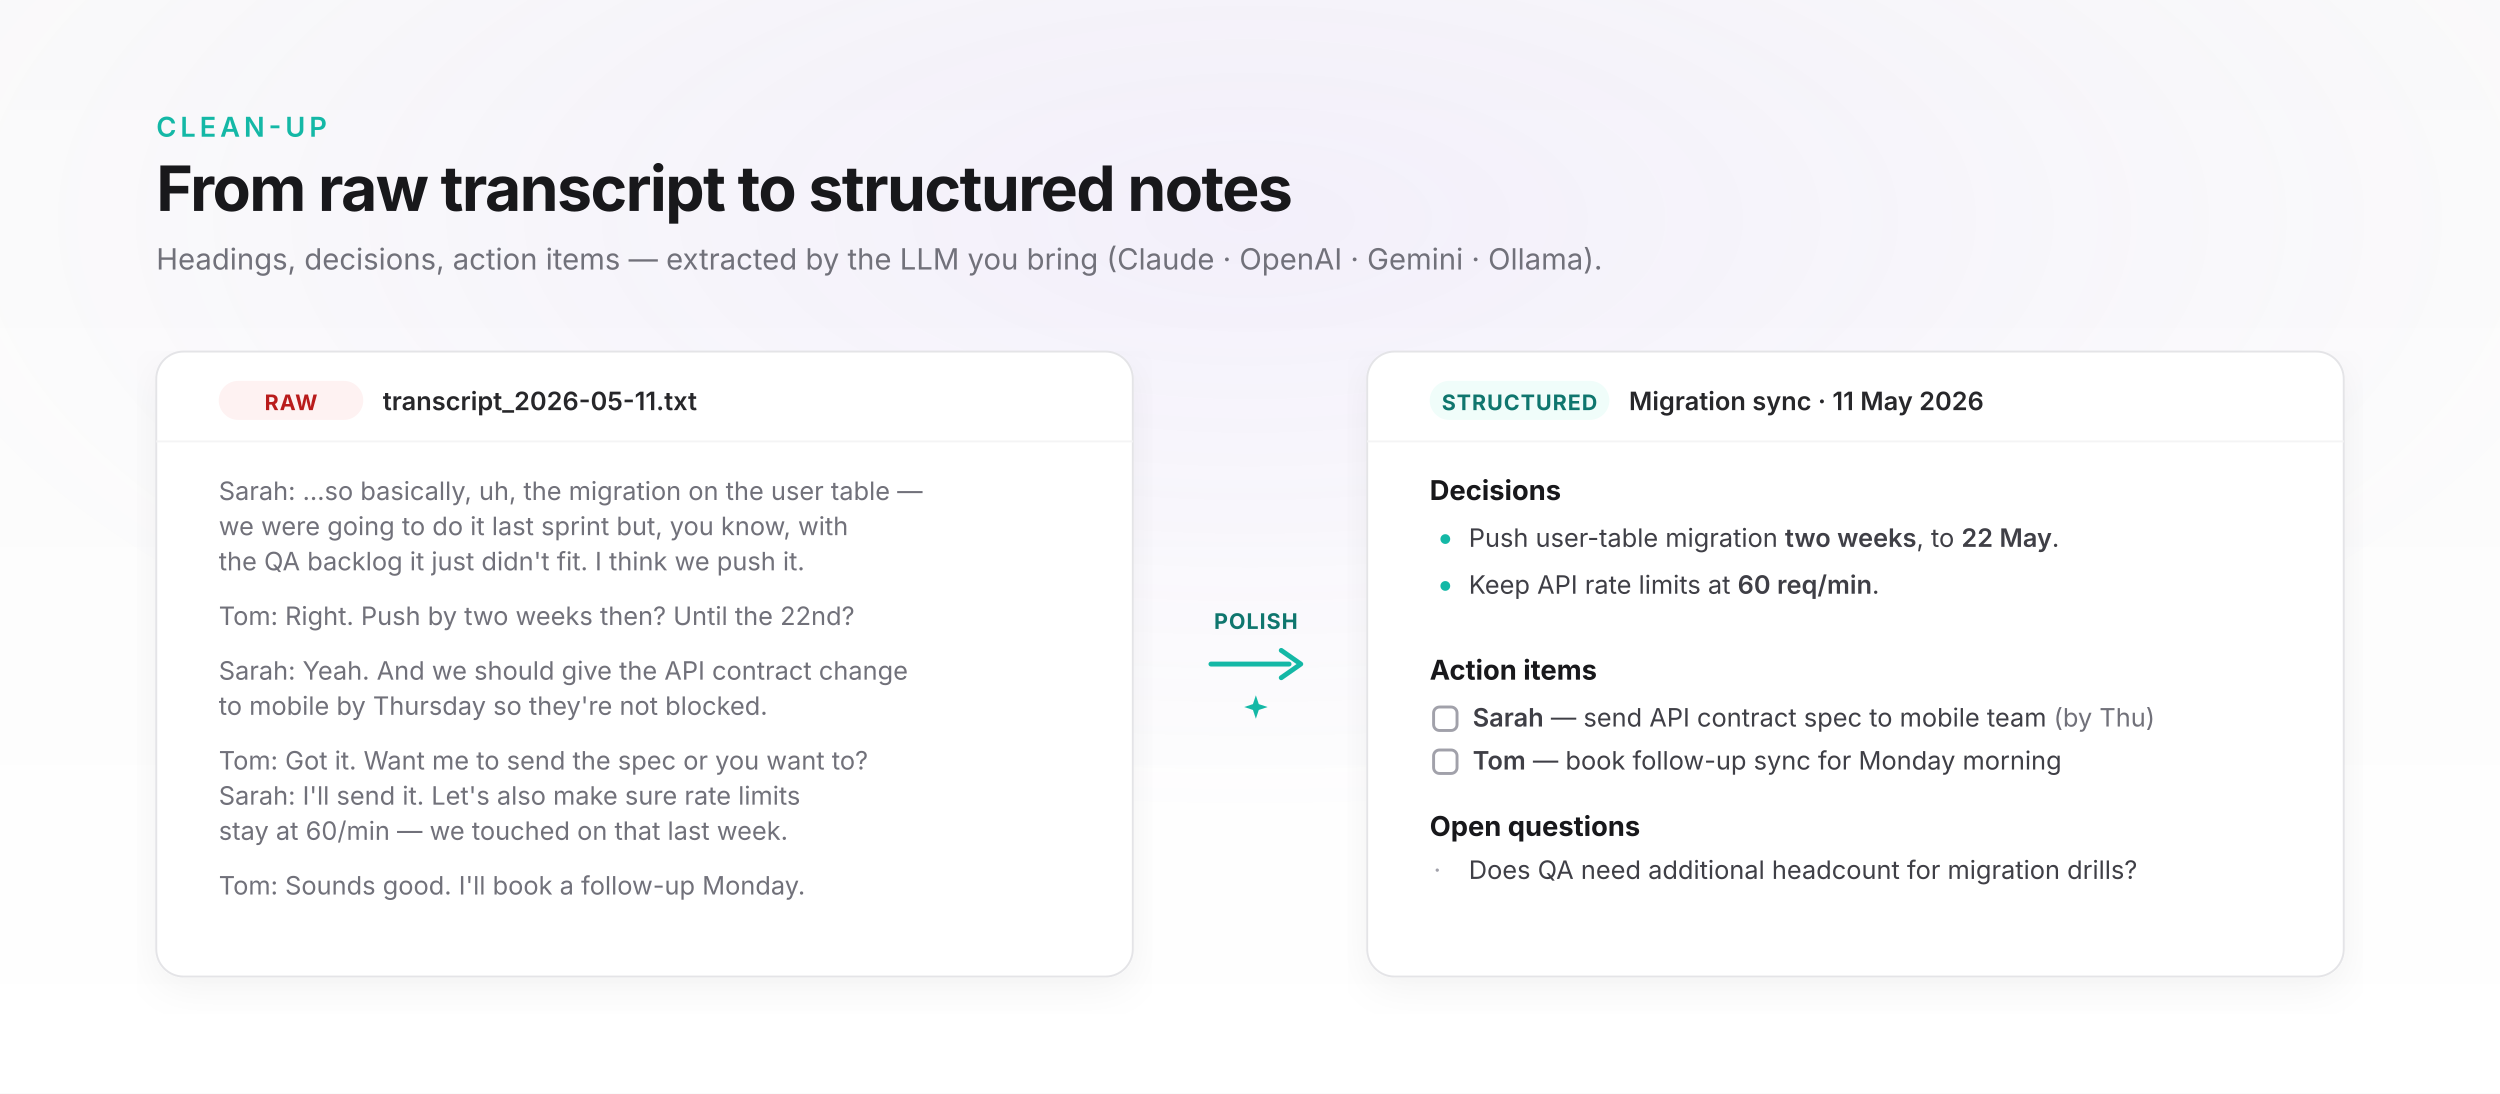
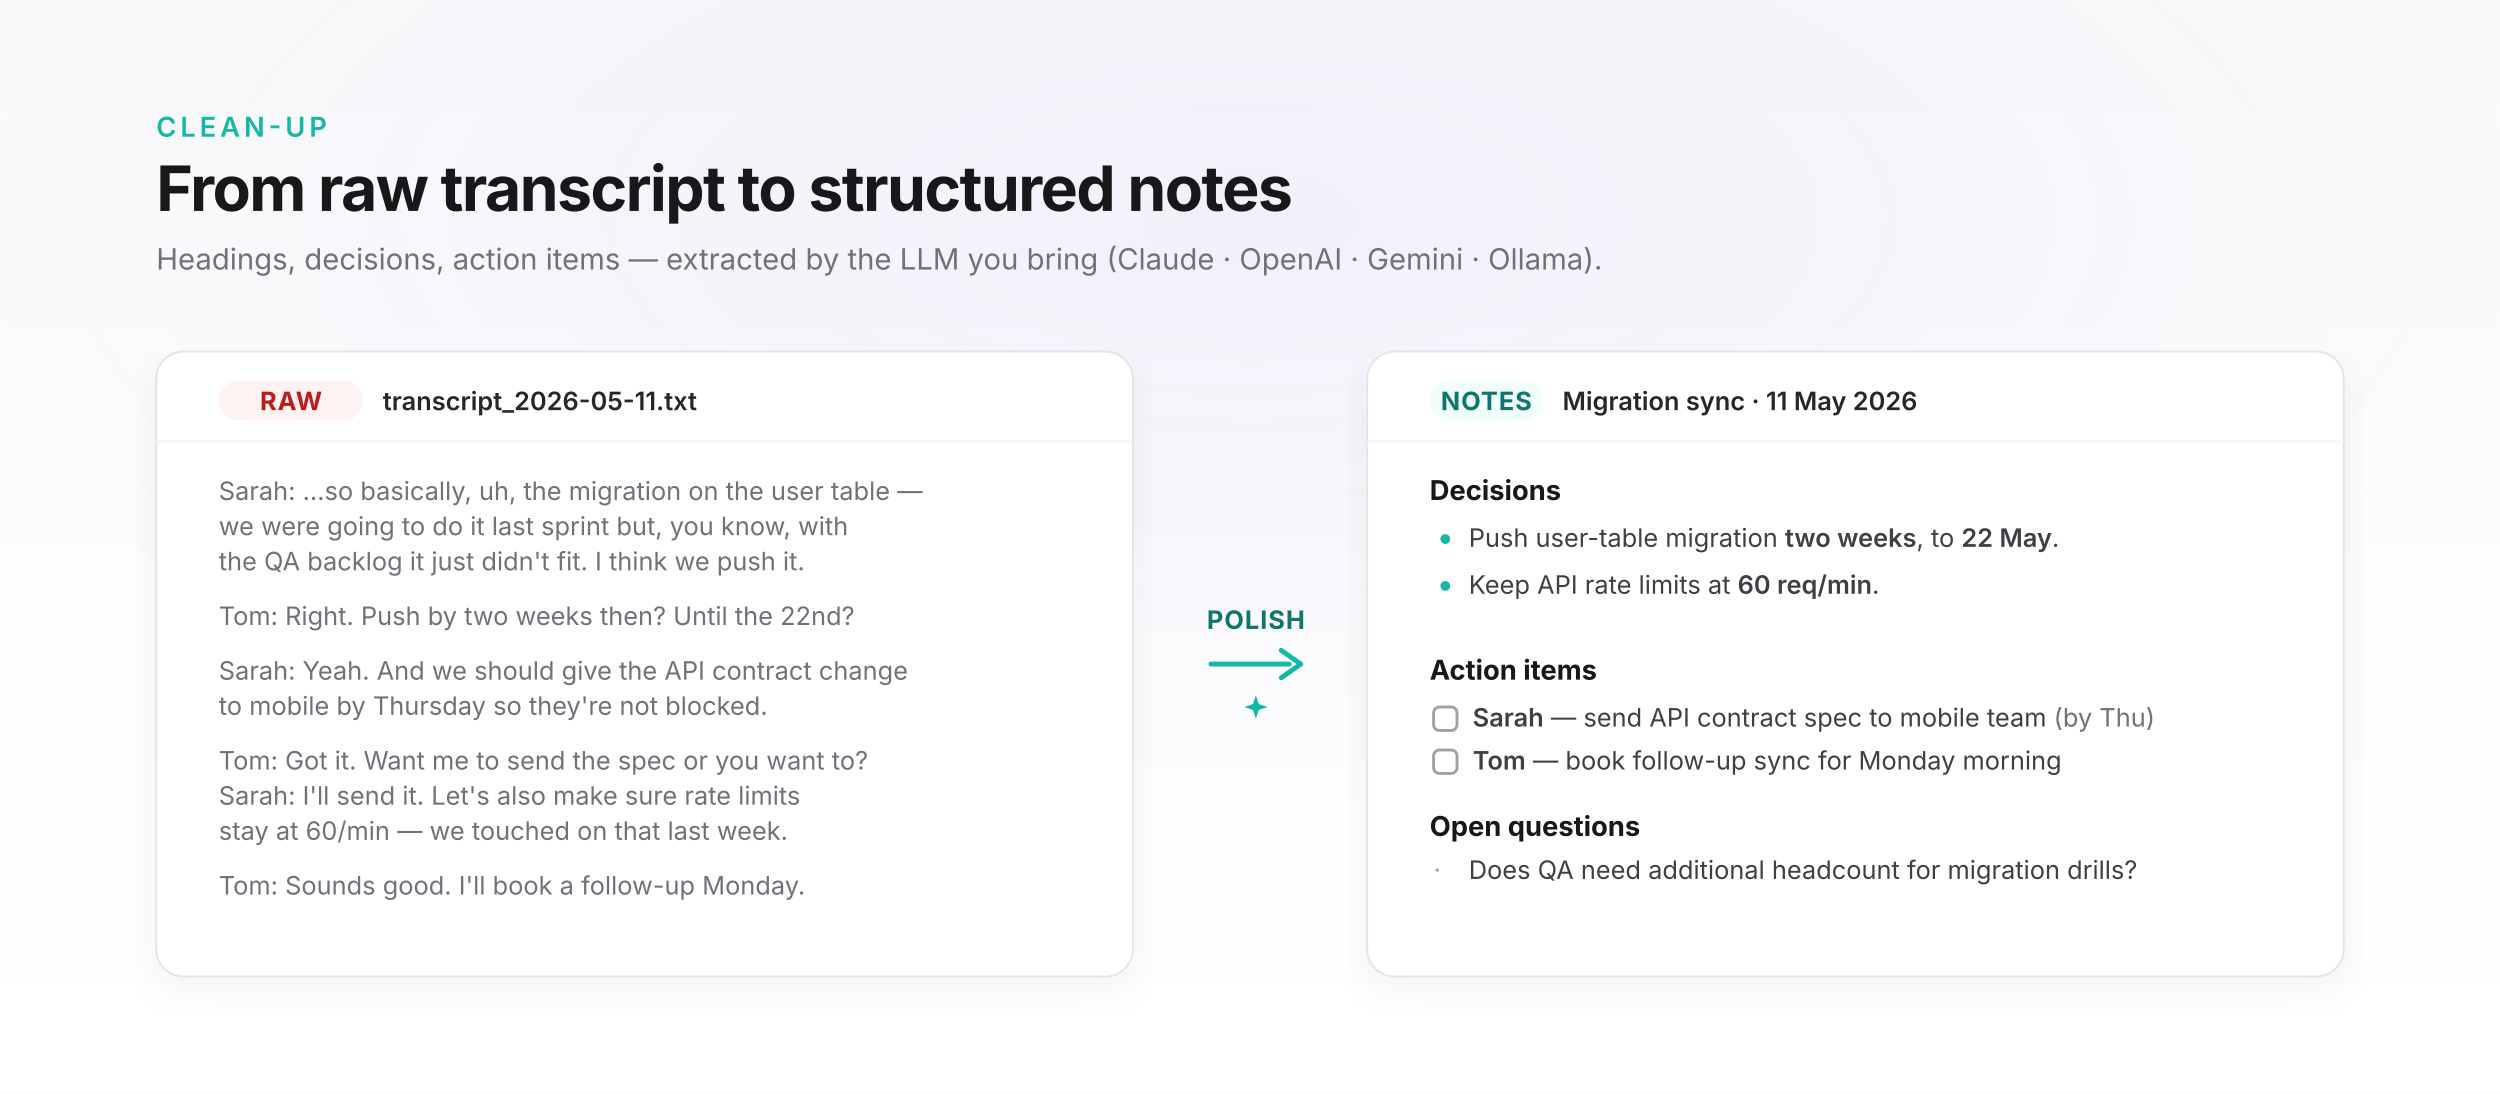
<svg xmlns="http://www.w3.org/2000/svg" viewBox="0 0 1280 560" role="img" aria-label="Note cleanup — turn raw transcripts into structured notes">
  <defs>
    <linearGradient id="bg-nc" x1="0" y1="0" x2="0" y2="1">
      <stop offset="0%" stop-color="#FAFAFA" />
      <stop offset="100%" stop-color="#FFFFFF" />
    </linearGradient>
    <radialGradient id="purpleGlow-nc" cx="50%" cy="20%" r="55%">
      <stop offset="0%" stop-color="#8B5CF6" stop-opacity="0.07" />
      <stop offset="100%" stop-color="#8B5CF6" stop-opacity="0" />
    </radialGradient>
    <filter id="cardShadow-nc" x="-2%" y="-2%" width="104%" height="108%">
      <feDropShadow dx="0" dy="6" stdDeviation="10" flood-color="#000000" flood-opacity="0.05" />
    </filter>
  </defs>
  <rect width="1280" height="560" fill="url(#bg-nc)" />
  <rect width="1280" height="560" fill="url(#purpleGlow-nc)" />
  <text x="80" y="70" font-family="-apple-system, BlinkMacSystemFont, 'Segoe UI', Inter, system-ui, sans-serif" font-size="14" font-weight="600" fill="#14B8A6" letter-spacing="2">CLEAN-UP</text>
  <text x="80" y="108" font-family="-apple-system, BlinkMacSystemFont, 'Segoe UI', Inter, system-ui, sans-serif" font-size="32" font-weight="700" fill="#18181B" letter-spacing="-0.8">From raw transcript to structured notes</text>
  <text x="80" y="138" font-family="-apple-system, BlinkMacSystemFont, 'Segoe UI', Inter, system-ui, sans-serif" font-size="15" font-weight="400" fill="#71717A">Headings, decisions, action items — extracted by the LLM you bring (Claude · OpenAI · Gemini · Ollama).</text>
  <g filter="url(#cardShadow-nc)">
    <rect x="80" y="180" width="500" height="320" rx="14" ry="14" fill="#FFFFFF" stroke="#E4E4E7" stroke-width="1" />
  </g>
  <line x1="80" y1="226" x2="580" y2="226" stroke="#F4F4F5" stroke-width="1" />
  <g transform="translate(112, 207)">
    <rect x="0" y="-12" width="74" height="20" rx="10" fill="#FEF2F2" />
-     <text x="37" y="3" text-anchor="middle" font-family="-apple-system, BlinkMacSystemFont, 'Segoe UI', Inter, system-ui, sans-serif" font-size="11" font-weight="700" fill="#B91C1C" letter-spacing="0.5">RAW</text>
+     <text x="37" y="3" text-anchor="middle" font-family="-apple-system, BlinkMacSystemFont, 'Segoe UI', Inter, system-ui, sans-serif" font-size="13" font-weight="700" fill="#B91C1C" letter-spacing="0.5">RAW</text>
    <text x="84" y="3" font-family="-apple-system, BlinkMacSystemFont, 'Segoe UI', Inter, system-ui, sans-serif" font-size="13" font-weight="600" fill="#27272A">transcript_2026-05-11.txt</text>
  </g>
  <g transform="translate(112, 256)" font-family="-apple-system, BlinkMacSystemFont, 'Segoe UI', Inter, system-ui, sans-serif" font-size="13" fill="#71717A">
    <text y="0">Sarah: ...so basically, uh, the migration on the user table —</text>
    <text y="18">we were going to do it last sprint but, you know, with</text>
    <text y="36">the QA backlog it just didn't fit. I think we push it.</text>
    <text y="64">Tom: Right. Push by two weeks then? Until the 22nd?</text>
    <text y="92">Sarah: Yeah. And we should give the API contract change</text>
    <text y="110">to mobile by Thursday so they're not blocked.</text>
    <text y="138">Tom: Got it. Want me to send the spec or you want to?</text>
    <text y="156">Sarah: I'll send it. Let's also make sure rate limits</text>
    <text y="174">stay at 60/min — we touched on that last week.</text>
    <text y="202">Tom: Sounds good. I'll book a follow-up Monday.</text>
  </g>
  <g transform="translate(620, 340)">
    <line x1="0" y1="0" x2="40" y2="0" stroke="#14B8A6" stroke-width="2.5" stroke-linecap="round" />
    <path d="M 36 -7 L 46 0 L 36 7" fill="none" stroke="#14B8A6" stroke-width="2.5" stroke-linecap="round" stroke-linejoin="round" />
-     <text x="23" y="-18" text-anchor="middle" font-family="-apple-system, BlinkMacSystemFont, 'Segoe UI', Inter, system-ui, sans-serif" font-size="11" font-weight="700" fill="#0F766E" letter-spacing="0.5">POLISH</text>
+     <text x="23" y="-18" text-anchor="middle" font-family="-apple-system, BlinkMacSystemFont, 'Segoe UI', Inter, system-ui, sans-serif" font-size="13" font-weight="700" fill="#0F766E" letter-spacing="0.5">POLISH</text>
    <g transform="translate(23, 22)">
      <path d="M 0 -6 L 1.5 -1.5 L 6 0 L 1.5 1.5 L 0 6 L -1.5 1.5 L -6 0 L -1.5 -1.5 Z" fill="#14B8A6" />
    </g>
  </g>
  <g filter="url(#cardShadow-nc)">
    <rect x="700" y="180" width="500" height="320" rx="14" ry="14" fill="#FFFFFF" stroke="#E4E4E7" stroke-width="1" />
  </g>
  <line x1="700" y1="226" x2="1200" y2="226" stroke="#F4F4F5" stroke-width="1" />
  <g transform="translate(732, 207)">
-     <rect x="0" y="-12" width="92" height="20" rx="10" fill="#F0FDFA" />
-     <text x="46" y="3" text-anchor="middle" font-family="-apple-system, BlinkMacSystemFont, 'Segoe UI', Inter, system-ui, sans-serif" font-size="11" font-weight="700" fill="#0F766E" letter-spacing="0.5">STRUCTURED</text>
-     <text x="102" y="3" font-family="-apple-system, BlinkMacSystemFont, 'Segoe UI', Inter, system-ui, sans-serif" font-size="13" font-weight="600" fill="#27272A">Migration sync · 11 May 2026</text>
+     <rect x="0" y="-12" width="58" height="20" rx="10" fill="#F0FDFA" />
+     <text x="29" y="3" text-anchor="middle" font-family="-apple-system, BlinkMacSystemFont, 'Segoe UI', Inter, system-ui, sans-serif" font-size="13" font-weight="700" fill="#0F766E" letter-spacing="0.5">NOTES</text>
+     <text x="68" y="3" font-family="-apple-system, BlinkMacSystemFont, 'Segoe UI', Inter, system-ui, sans-serif" font-size="13" font-weight="600" fill="#27272A">Migration sync · 11 May 2026</text>
  </g>
  <g transform="translate(732, 256)" font-family="-apple-system, BlinkMacSystemFont, 'Segoe UI', Inter, system-ui, sans-serif">
    <text y="0" font-size="14" font-weight="700" fill="#18181B">Decisions</text>
    <circle cx="8" cy="20" r="2.5" fill="#14B8A6" />
    <text x="20" y="24" font-size="13" fill="#3F3F46">Push user-table migration <tspan font-weight="600">two weeks</tspan>, to <tspan font-weight="600">22 May</tspan>.</text>
    <circle cx="8" cy="44" r="2.5" fill="#14B8A6" />
    <text x="20" y="48" font-size="13" fill="#3F3F46">Keep API rate limits at <tspan font-weight="600">60 req/min</tspan>.</text>
    <text y="92" font-size="14" font-weight="700" fill="#18181B">Action items</text>
    <rect x="2" y="106" width="12" height="12" rx="3" fill="none" stroke="#A1A1AA" stroke-width="1.5" />
    <text x="22" y="116" font-size="13" fill="#3F3F46">
      <tspan font-weight="600">Sarah</tspan> — send API contract spec to mobile team <tspan fill="#71717A">(by Thu)</tspan>
    </text>
    <rect x="2" y="128" width="12" height="12" rx="3" fill="none" stroke="#A1A1AA" stroke-width="1.5" />
    <text x="22" y="138" font-size="13" fill="#3F3F46">
      <tspan font-weight="600">Tom</tspan> — book follow-up sync for Monday morning</text>
    <text y="172" font-size="14" font-weight="700" fill="#18181B">Open questions</text>
    <text x="2" y="194" font-size="13" fill="#A1A1AA">·</text>
    <text x="20" y="194" font-size="13" fill="#3F3F46">Does QA need additional headcount for migration drills?</text>
  </g>
</svg>
